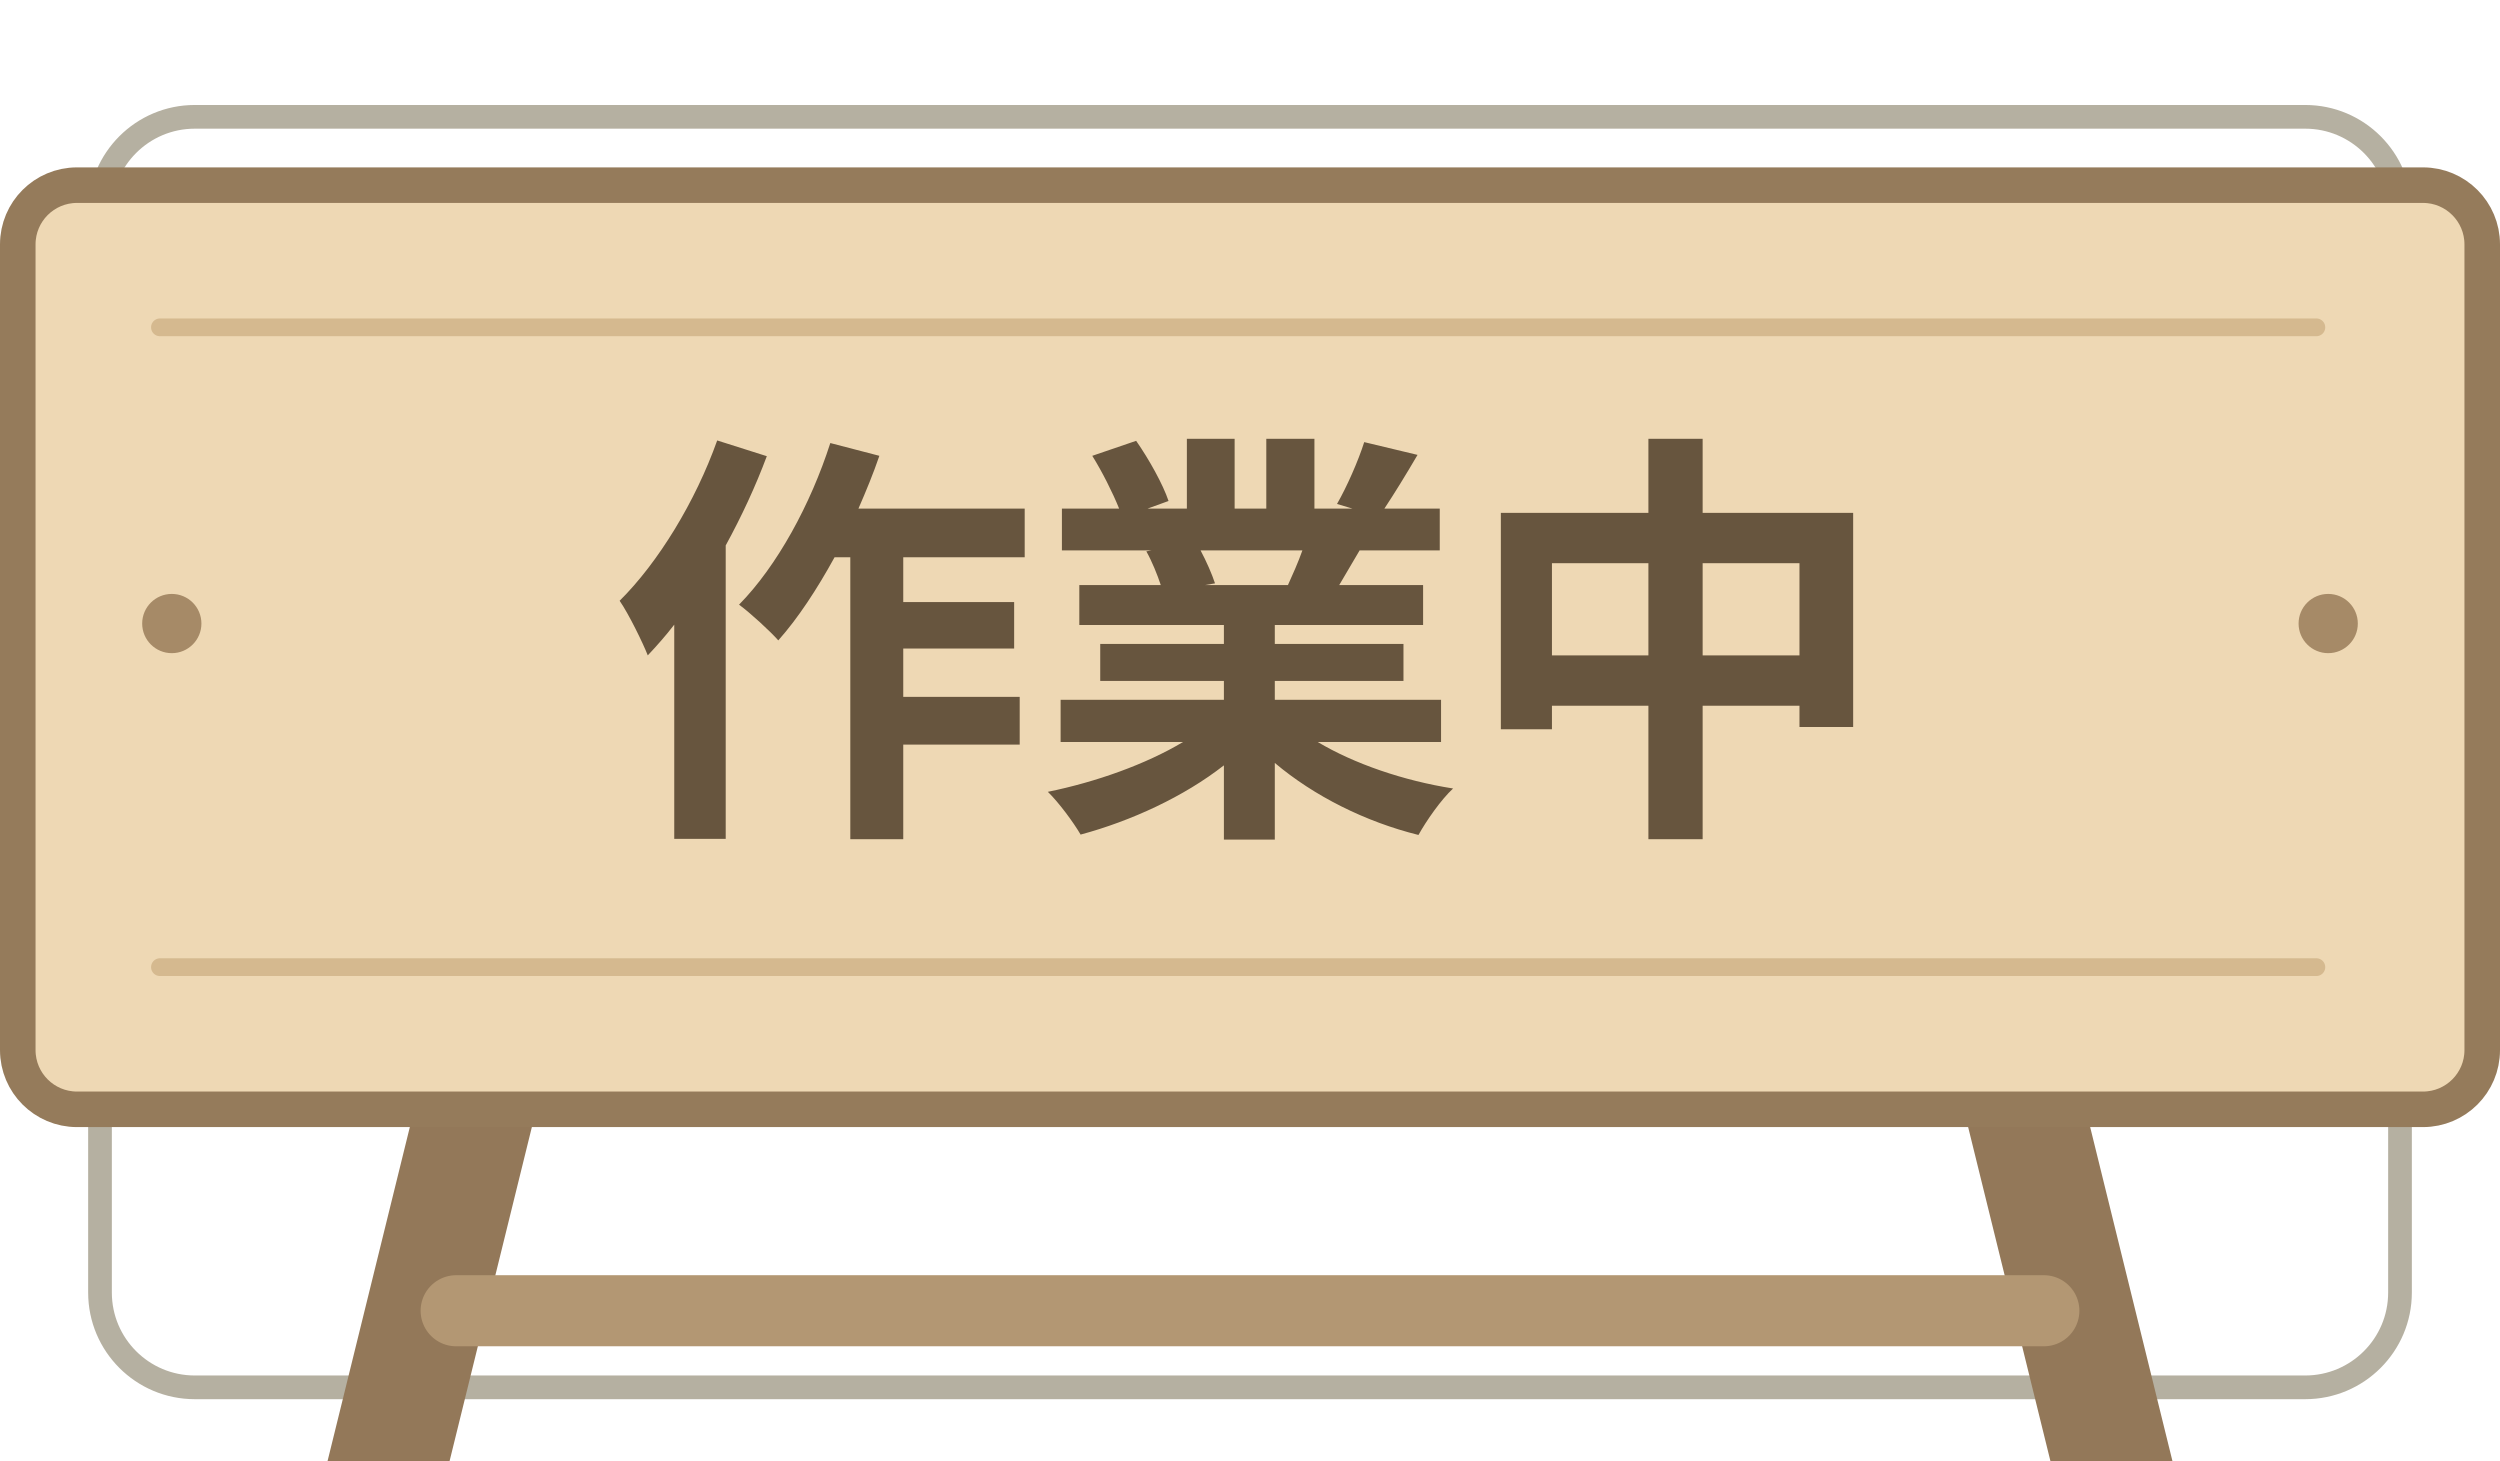
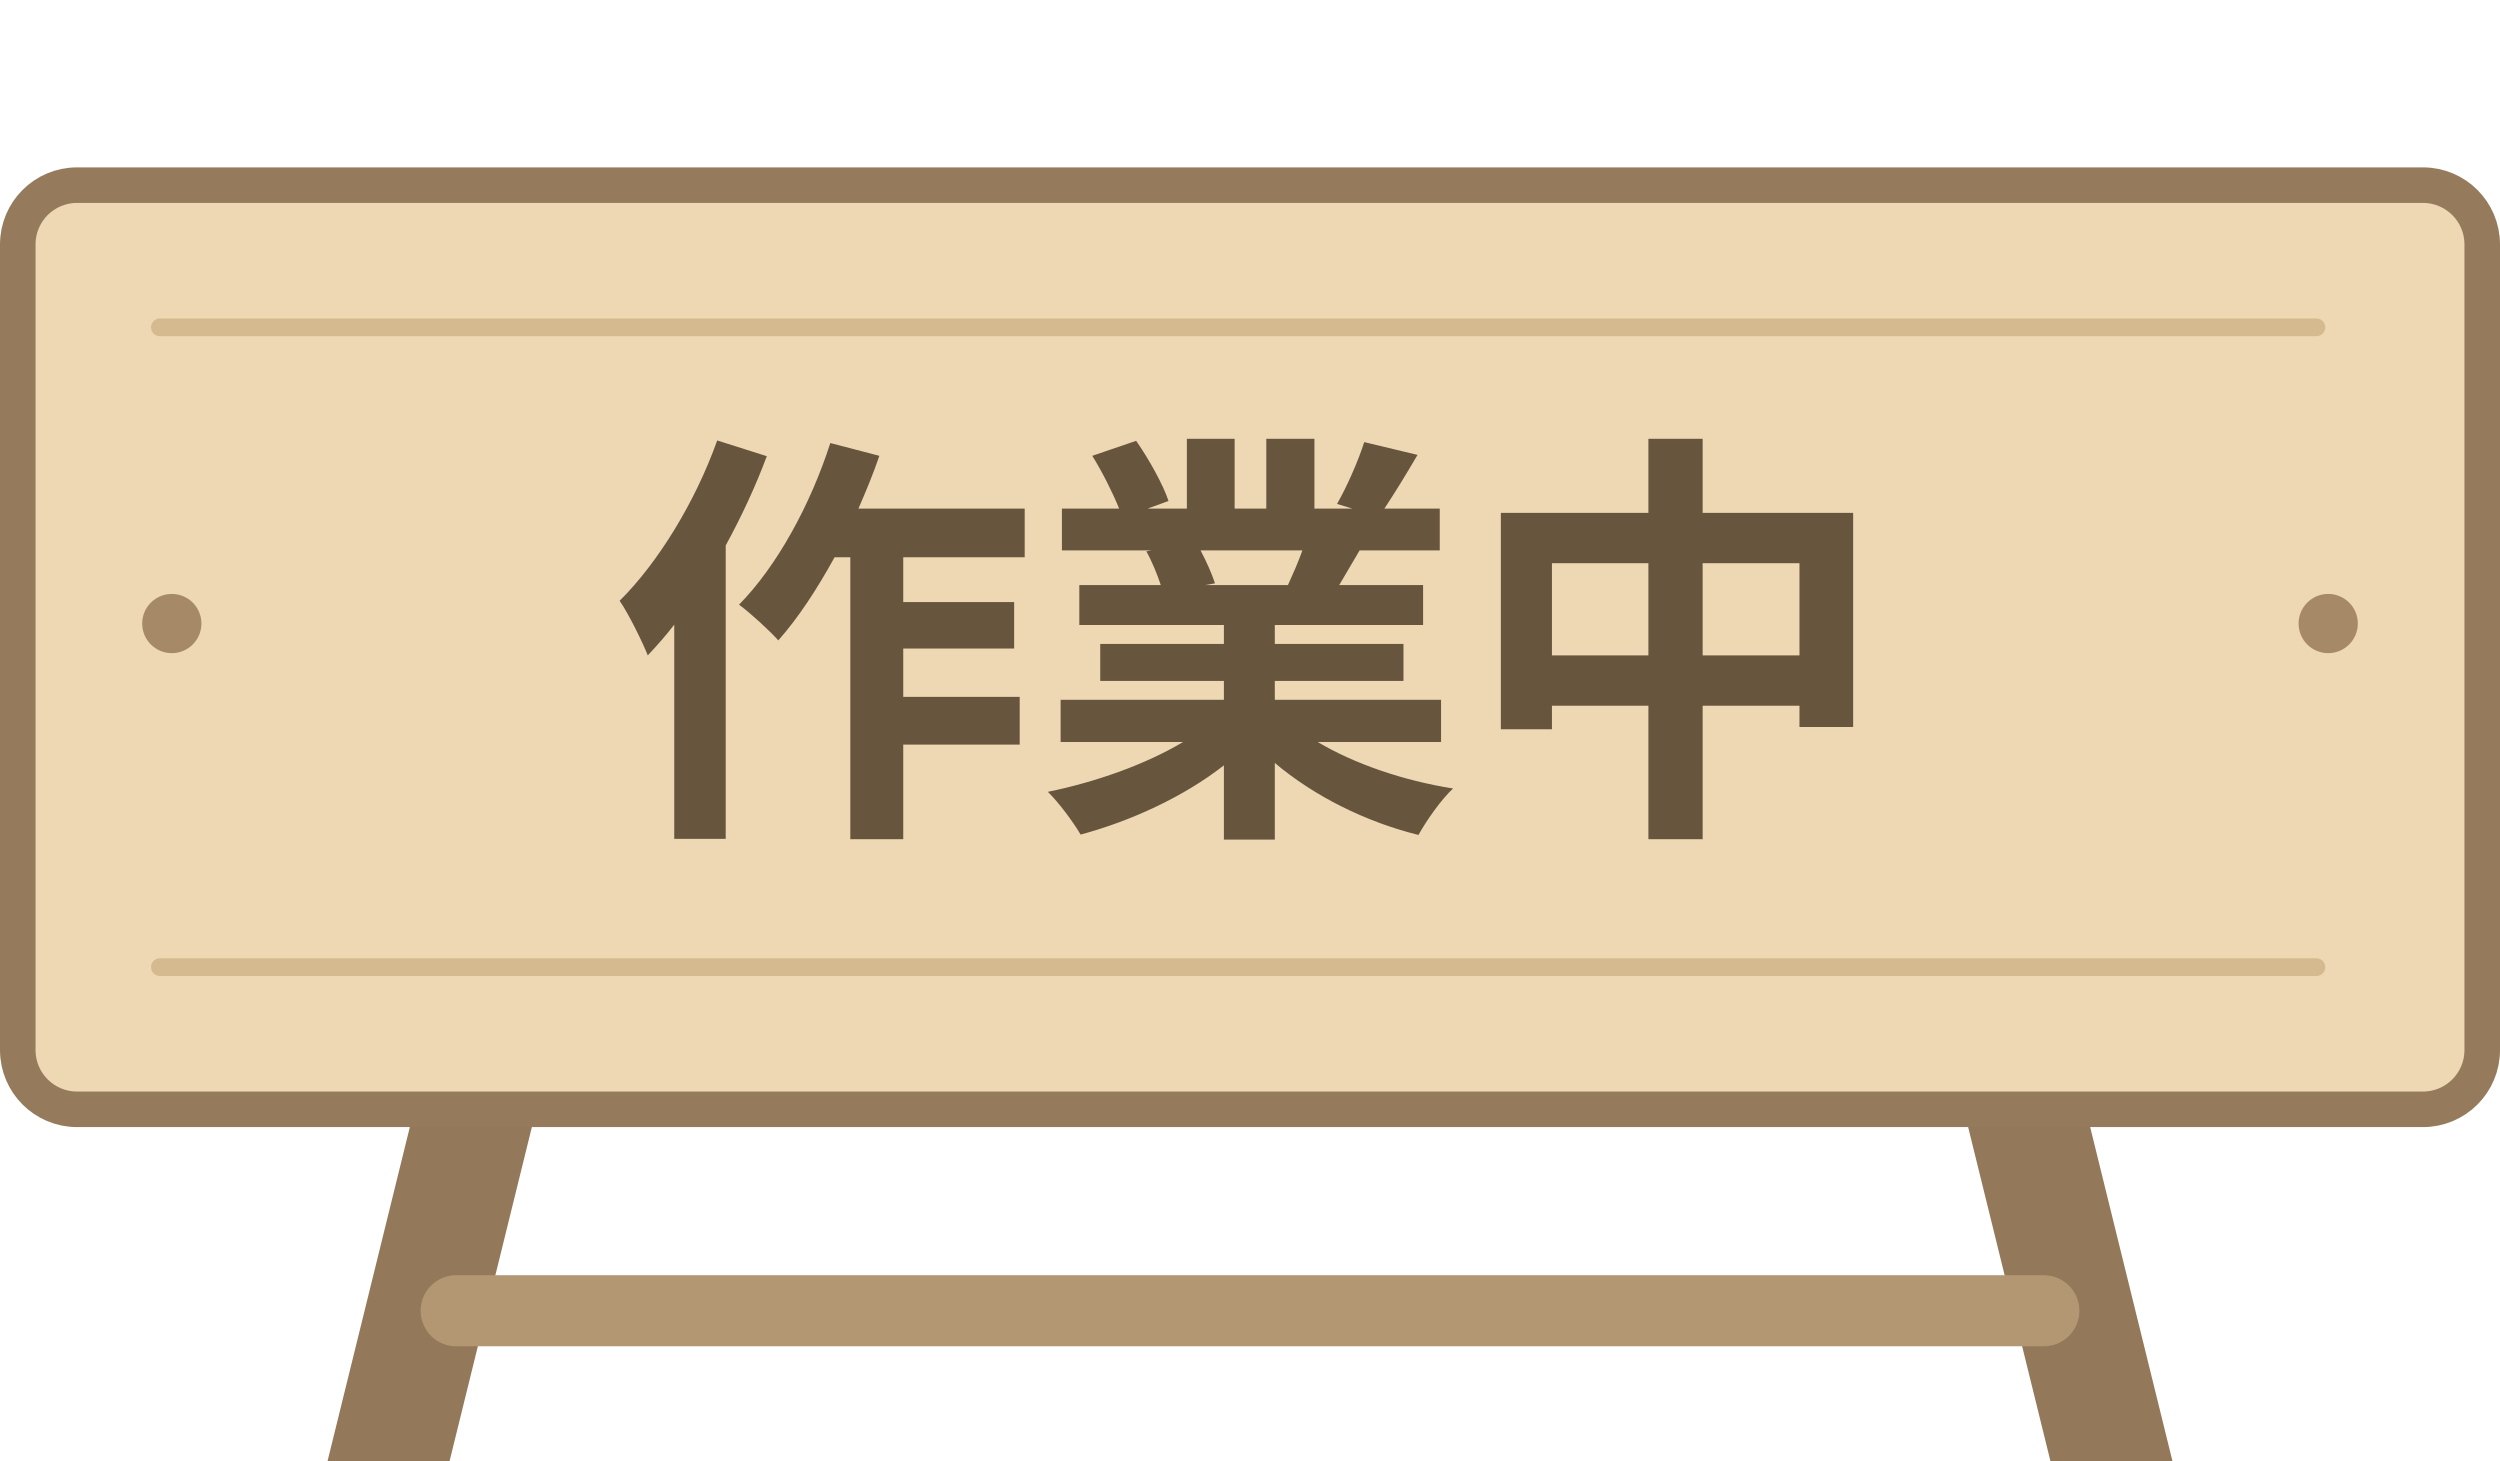
<svg xmlns="http://www.w3.org/2000/svg" width="100%" height="100%">
-   <rect x="4%" y="8%" width="92%" height="87%" rx="8" fill="none" stroke="#b5b0a1" stroke-width="2" />
+   <rect x="16" y="28" style="width:calc(100% - 32px);height:calc(100% - 44px)" rx="8" fill="none" stroke="#b5b0a1" stroke-width="2" />
  <svg x="50%" y="50%" width="1" height="1" overflow="visible">
    <g transform="translate(-106,-48)" stroke-linecap="round" stroke-linejoin="round">
      <path d="M48 50L31 119M164 50L181 119" fill="none" stroke="#937859" stroke-width="10" />
      <path d="M39 97H173" fill="none" stroke="#b39773" stroke-width="6" />
      <rect x="2" y="2" width="208" height="78" rx="5" fill="#eed8b4" stroke="#957b5b" stroke-width="3" />
      <path d="M14 14H196M14 68H196" fill="none" stroke="#d5b98f" stroke-width="1.5" />
      <text x="106" y="54" text-anchor="middle" font-family="sans-serif" font-weight="700" font-size="36" fill="#67553e">作業中</text>
      <g fill="#a68a67">
        <circle cx="15" cy="39" r="2.5" />
        <circle cx="197" cy="39" r="2.5" />
      </g>
    </g>
  </svg>
</svg>
